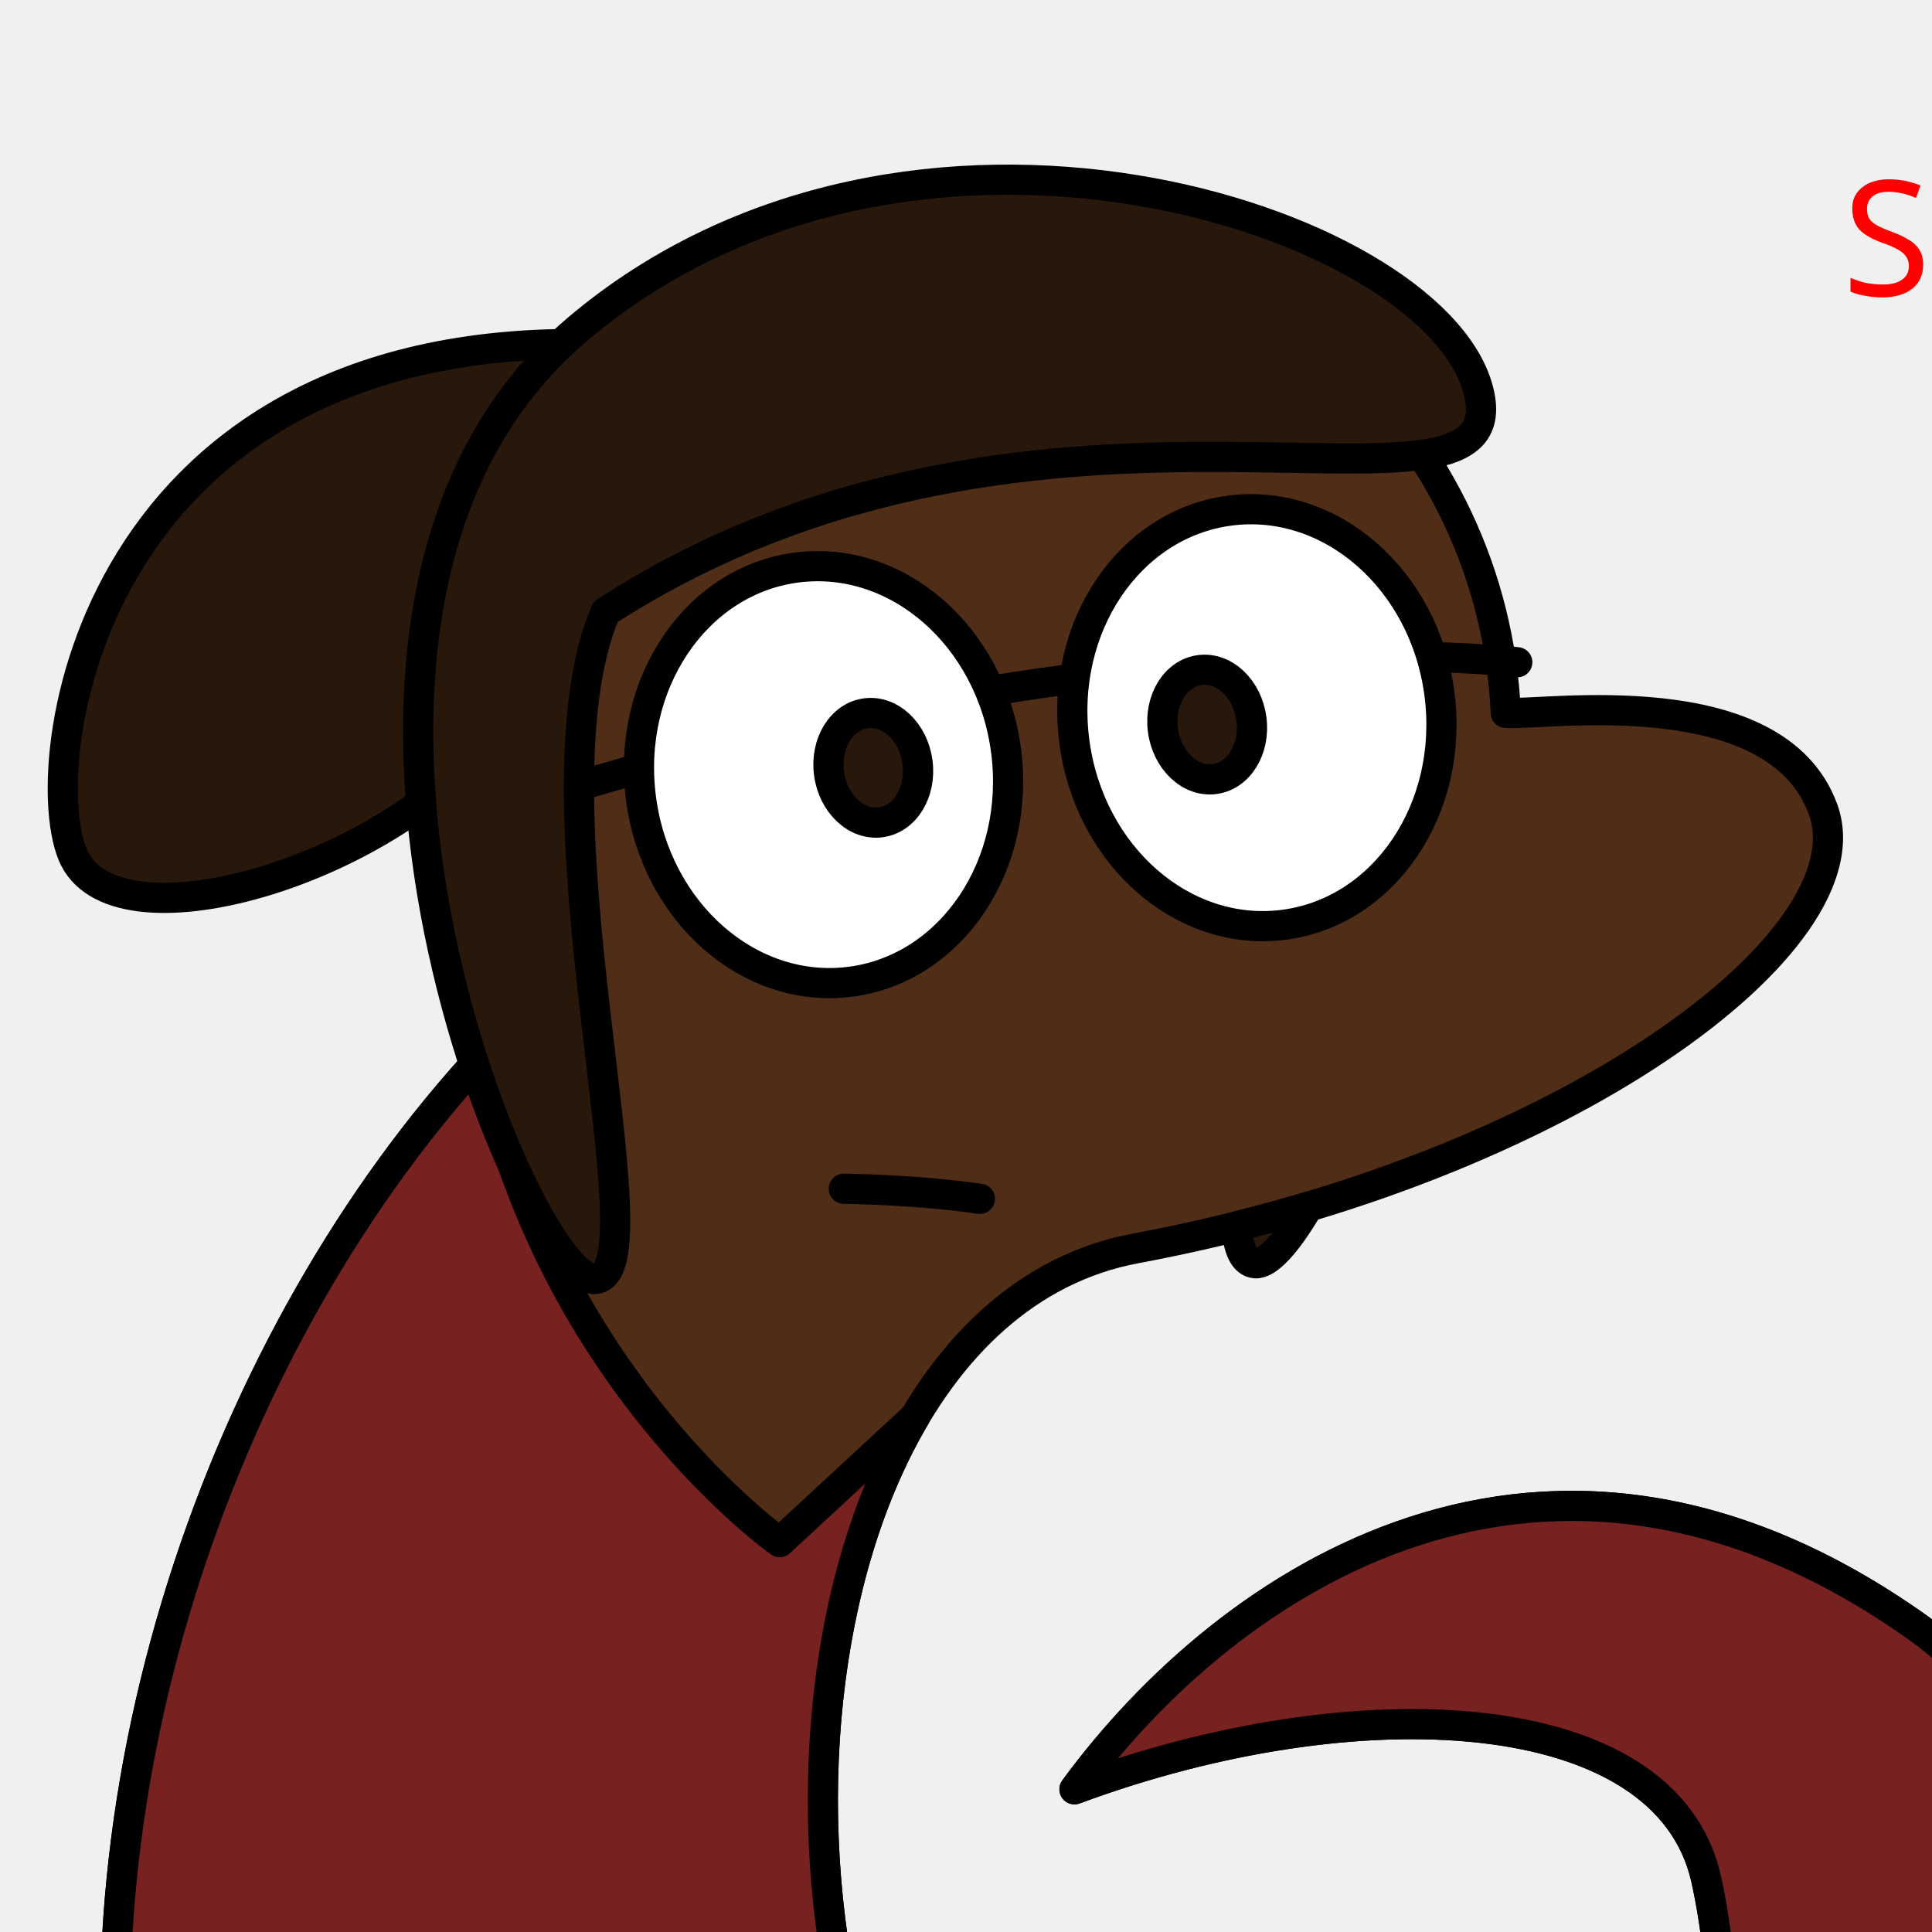
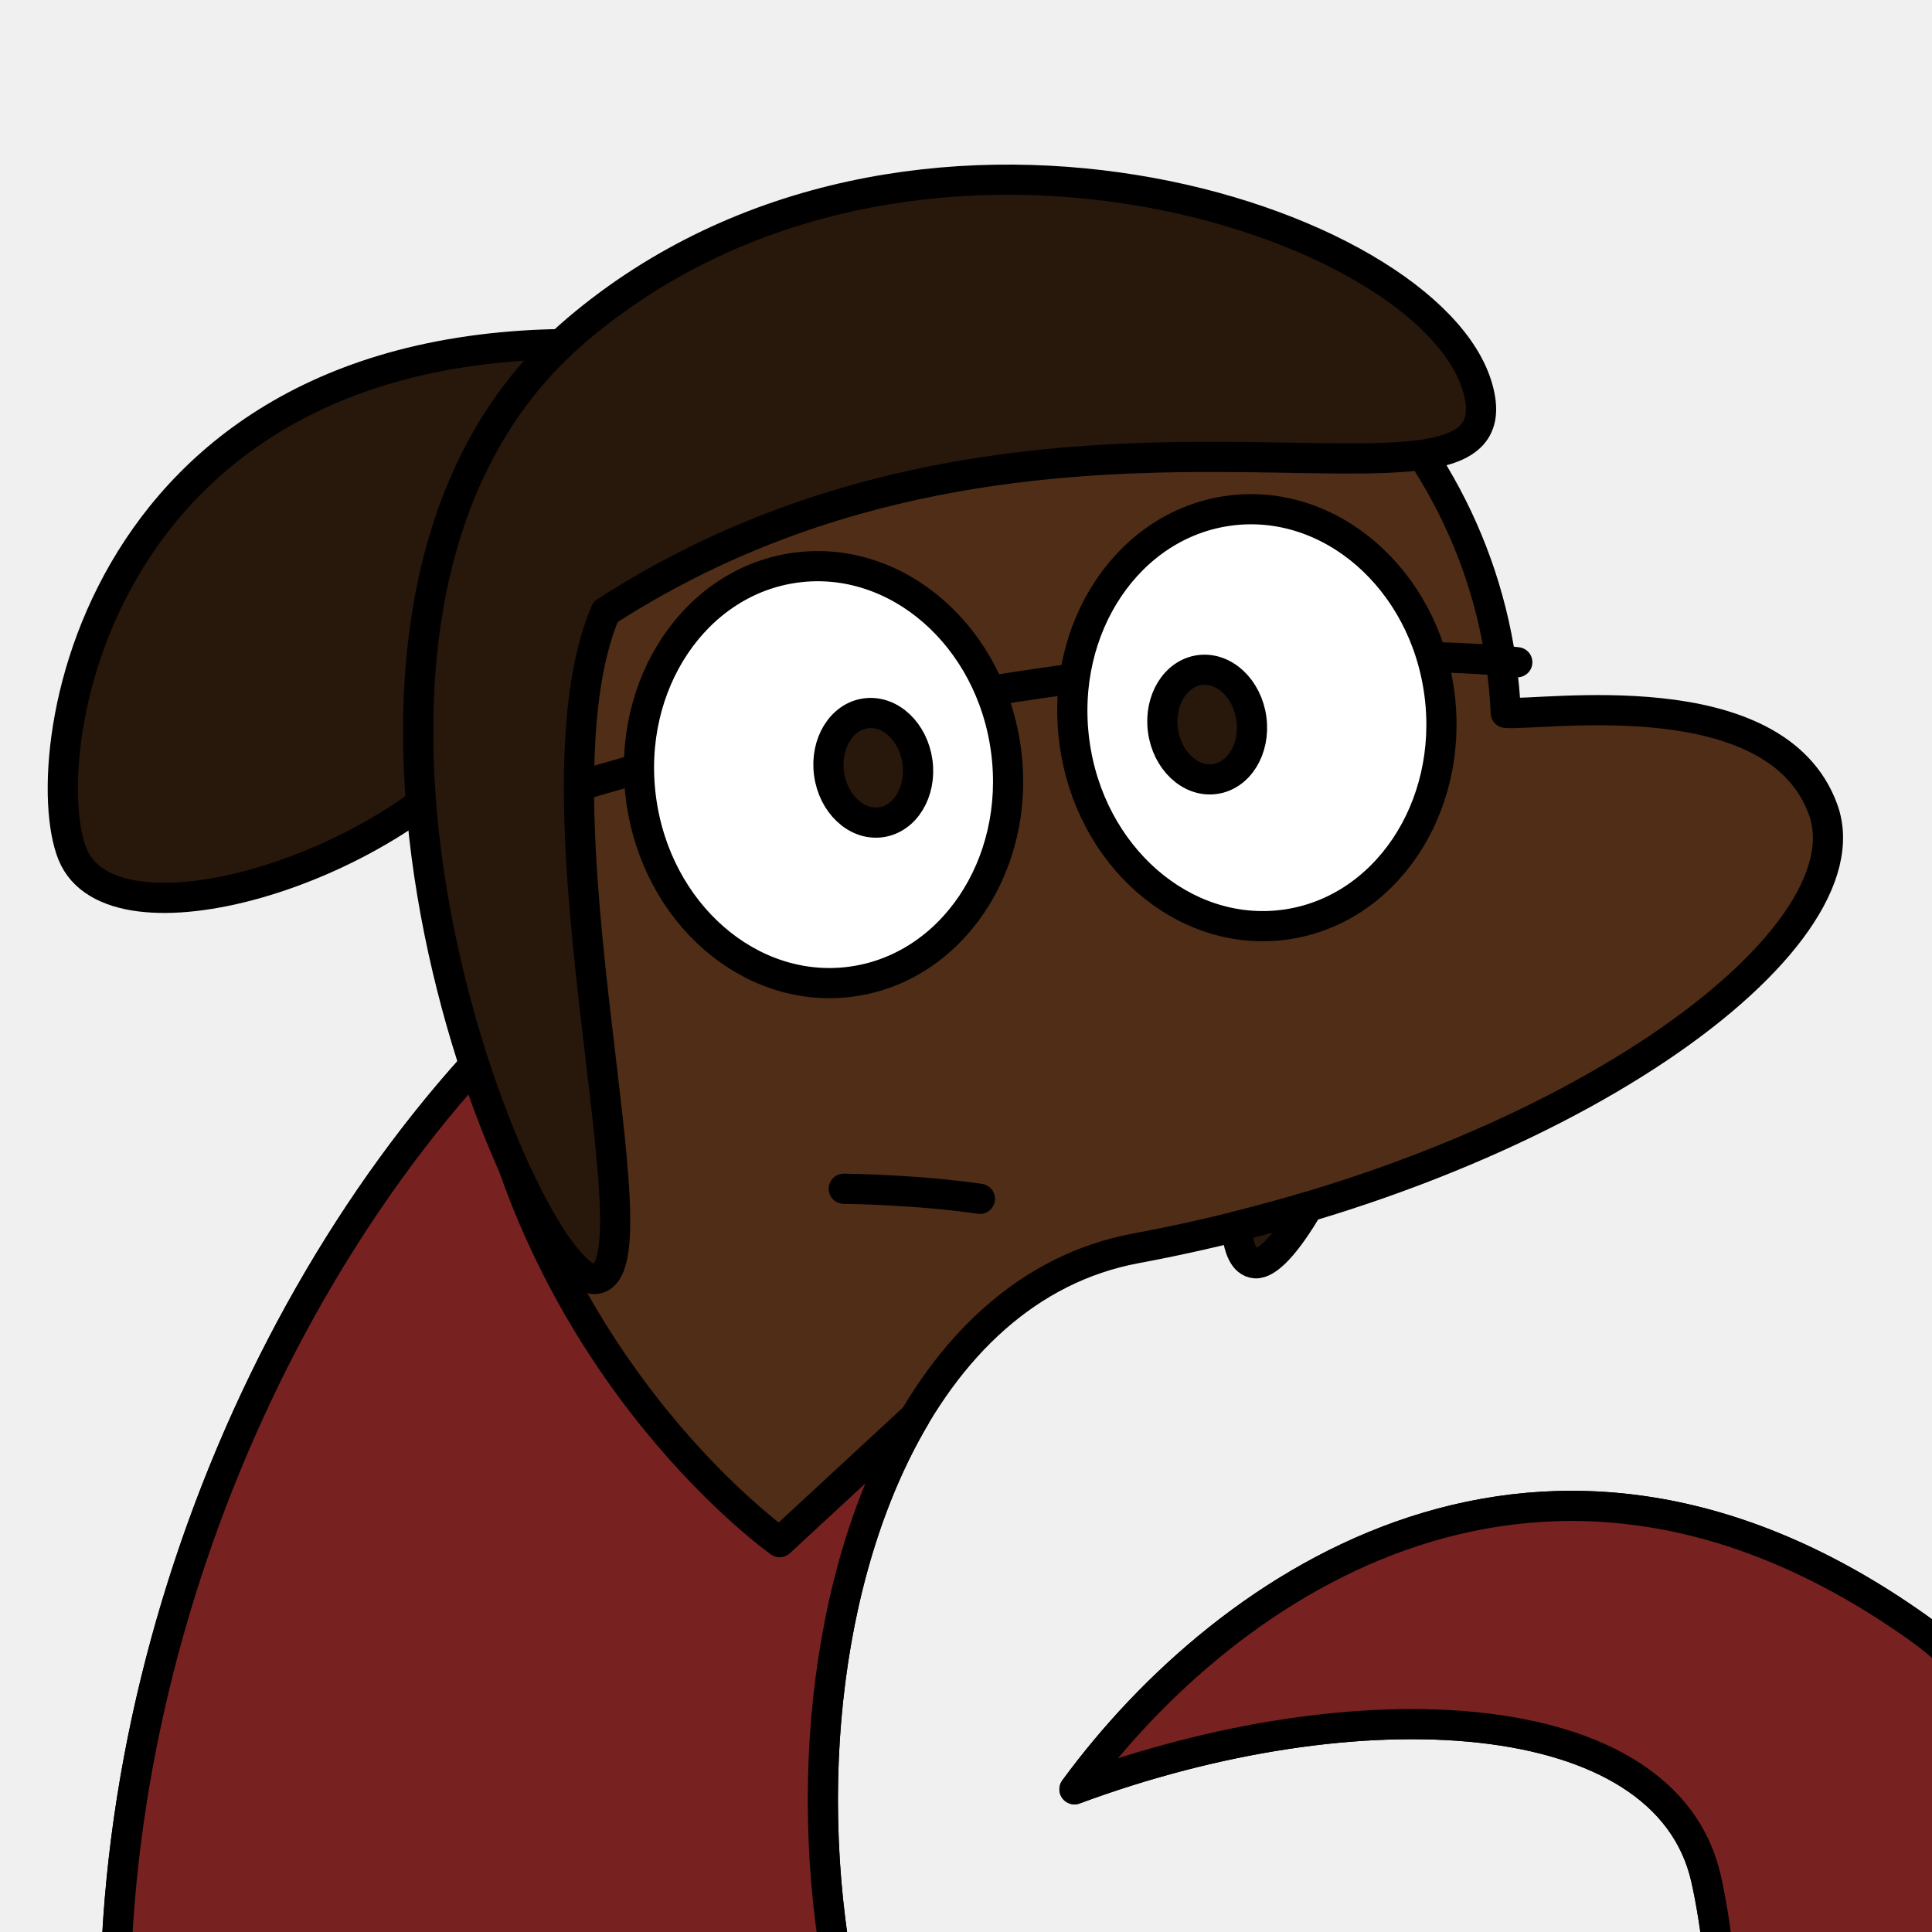
<svg xmlns="http://www.w3.org/2000/svg" width="384" height="384" viewBox="16.933 16.933 67.733 67.733" version="1.1" id="svg5">
  <defs id="defs2">
    <clipPath clipPathUnits="userSpaceOnUse" id="clipPath3481">
      <rect style="fill:#ffaaaa;fill-opacity:1;stroke:none;stroke-width:1.058;stroke-linecap:round;stroke-linejoin:round;stroke-dasharray:none;stroke-opacity:1" id="rect3483" width="67.733" height="67.733" x="0" y="0" />
    </clipPath>
    <clipPath clipPathUnits="userSpaceOnUse" id="clipPath11053">
      <path id="path11055" style="display:block;fill:#ffffff;fill-opacity:1;stroke:#000000;stroke-width:1.058;stroke-linecap:round;stroke-linejoin:round;stroke-dasharray:none;stroke-opacity:1" d="m 111.808,17.858 a 7.322,6.454 82.513 0 0 -0.964,0.044 7.322,6.454 82.513 0 0 -5.445,8.1 7.322,6.454 82.513 0 0 7.353,6.418 7.322,6.454 82.513 0 0 5.445,-8.1 7.322,6.454 82.513 0 0 -6.388,-6.463 z m -15.192,1.996 a 7.322,6.454 82.513 0 0 -0.965,0.044 7.322,6.454 82.513 0 0 -5.445,8.1 7.322,6.454 82.513 0 0 7.353,6.418 7.322,6.454 82.513 0 0 5.445,-8.1 7.322,6.454 82.513 0 0 -6.388,-6.463 z" />
    </clipPath>
    <clipPath clipPathUnits="userSpaceOnUse" id="clipPath13560">
      <path id="path13562" style="display:block;fill:#ffffff;fill-opacity:1;stroke:#000000;stroke-width:1.058;stroke-linecap:round;stroke-linejoin:round;stroke-dasharray:none;stroke-opacity:1" d="m 314.943,18.046 a 7.322,6.454 82.513 0 0 -0.964,0.044 7.322,6.454 82.513 0 0 -5.445,8.1 7.322,6.454 82.513 0 0 7.353,6.418 7.322,6.454 82.513 0 0 5.445,-8.1 7.322,6.454 82.513 0 0 -6.388,-6.463 z m -15.127,1.808 a 7.322,6.454 82.513 0 0 -0.965,0.044 7.322,6.454 82.513 0 0 -5.445,8.1 7.322,6.454 82.513 0 0 7.353,6.418 7.322,6.454 82.513 0 0 5.445,-8.1 7.322,6.454 82.513 0 0 -6.388,-6.463 z" />
    </clipPath>
    <clipPath clipPathUnits="userSpaceOnUse" id="clipPath14807">
      <g id="g14811" style="stroke-width:1">
        <rect style="fill:#ffaaaa;fill-opacity:1;stroke:none;stroke-width:1.058;stroke-linecap:round;stroke-linejoin:round;stroke-dasharray:none;stroke-opacity:1" id="rect14809" width="67.733" height="67.733" x="-4.7729495e-06" y="67.733" />
      </g>
    </clipPath>
    <clipPath clipPathUnits="userSpaceOnUse" id="clipPath14813">
      <g id="g14817" style="stroke-width:1">
        <rect style="fill:#ffaaaa;fill-opacity:1;stroke:none;stroke-width:1.058;stroke-linecap:round;stroke-linejoin:round;stroke-dasharray:none;stroke-opacity:1" id="rect14815" width="67.733" height="67.733" x="-4.7729495e-06" y="67.733" />
      </g>
    </clipPath>
    <clipPath clipPathUnits="userSpaceOnUse" id="clipPath14819">
      <g id="g14823" style="stroke-width:1">
        <rect style="fill:#ffaaaa;fill-opacity:1;stroke:none;stroke-width:1.058;stroke-linecap:round;stroke-linejoin:round;stroke-dasharray:none;stroke-opacity:1" id="rect14821" width="67.733" height="67.733" x="-4.7729495e-06" y="67.733" />
      </g>
    </clipPath>
    <clipPath clipPathUnits="userSpaceOnUse" id="clipPath14825">
      <g id="g14829" style="stroke-width:1">
        <rect style="fill:#ffaaaa;fill-opacity:1;stroke:none;stroke-width:1.058;stroke-linecap:round;stroke-linejoin:round;stroke-dasharray:none;stroke-opacity:1" id="rect14827" width="67.733" height="67.733" x="-4.7729495e-06" y="67.733" />
      </g>
    </clipPath>
    <clipPath clipPathUnits="userSpaceOnUse" id="clipPath14831">
      <g id="g14835" style="stroke-width:1">
        <rect style="fill:#ffaaaa;fill-opacity:1;stroke:none;stroke-width:1.058;stroke-linecap:round;stroke-linejoin:round;stroke-dasharray:none;stroke-opacity:1" id="rect14833" width="67.733" height="67.733" x="-4.7729495e-06" y="67.733" />
      </g>
    </clipPath>
    <clipPath clipPathUnits="userSpaceOnUse" id="clipPath23885">
      <path id="path23887" style="display:block;fill:#ffffff;fill-opacity:1;stroke:#000000;stroke-width:1.058;stroke-linecap:round;stroke-linejoin:round;stroke-dasharray:none;stroke-opacity:1" d="m 518.208,17.858 a 7.322,6.454 82.513 0 0 -0.964,0.044 7.322,6.454 82.513 0 0 -5.445,8.1 7.322,6.454 82.513 0 0 7.353,6.418 7.322,6.454 82.513 0 0 5.445,-8.1 7.322,6.454 82.513 0 0 -6.388,-6.463 z m -15.193,1.996 a 7.322,6.454 82.513 0 0 -0.964,0.044 7.322,6.454 82.513 0 0 -5.445,8.1 7.322,6.454 82.513 0 0 7.353,6.418 7.322,6.454 82.513 0 0 5.445,-8.1 7.322,6.454 82.513 0 0 -6.389,-6.463 z" />
    </clipPath>
    <clipPath clipPathUnits="userSpaceOnUse" id="clipPath28444">
      <rect style="fill:#6c5353;fill-opacity:1;stroke:none;stroke-width:1.058;stroke-linecap:round;stroke-linejoin:round" id="rect28446" width="67.733" height="67.733" x="406.4" y="0" />
    </clipPath>
    <clipPath clipPathUnits="userSpaceOnUse" id="clipath_lpe_path-effect31813">
      <path id="path31815" style="display:block;fill:#ffffff;fill-opacity:1;stroke:#000000;stroke-width:1.058;stroke-linecap:round;stroke-linejoin:round;stroke-dasharray:none;stroke-opacity:1" d="m 314.943,18.046 a 7.322,6.454 82.513 0 0 -0.964,0.044 7.322,6.454 82.513 0 0 -5.445,8.1 7.322,6.454 82.513 0 0 7.353,6.418 7.322,6.454 82.513 0 0 5.445,-8.1 7.322,6.454 82.513 0 0 -6.388,-6.463 z m -15.127,1.808 a 7.322,6.454 82.513 0 0 -0.965,0.044 7.322,6.454 82.513 0 0 -5.445,8.1 7.322,6.454 82.513 0 0 7.353,6.418 7.322,6.454 82.513 0 0 5.445,-8.1 7.322,6.454 82.513 0 0 -6.388,-6.463 z" />
    </clipPath>
    <clipPath clipPathUnits="userSpaceOnUse" id="clipath_lpe_path-effect32887">
      <path style="color:#000000;display:block;fill:#000000;stroke-width:1;stroke-linecap:round;stroke-linejoin:round;-inkscape-stroke:none" d="m 169.551,7.072 c -10.59,1.32e-5 -19.197,8.399 -19.197,18.76 1e-5,10.361 8.608,18.758 19.197,18.758 10.59,2.19e-4 19.197,-8.397 19.197,-18.758 -2e-5,-10.361 -8.607,-18.76 -19.197,-18.76 z" id="path32889" />
    </clipPath>
    <clipPath clipPathUnits="userSpaceOnUse" id="clipPath14831-5">
      <g id="g14835-8" style="stroke-width:1">
        <rect style="fill:#ffaaaa;fill-opacity:1;stroke:none;stroke-width:1.058;stroke-linecap:round;stroke-linejoin:round;stroke-dasharray:none;stroke-opacity:1" id="rect14833-9" width="67.733" height="67.733" x="-4.7729495e-06" y="67.733" />
      </g>
    </clipPath>
    <clipPath clipPathUnits="userSpaceOnUse" id="clipPath3481-5">
      <rect style="fill:#ffaaaa;fill-opacity:1;stroke:none;stroke-width:1.058;stroke-linecap:round;stroke-linejoin:round;stroke-dasharray:none;stroke-opacity:1" id="rect3483-0" width="67.733" height="67.733" x="0" y="0" />
    </clipPath>
    <clipPath clipPathUnits="userSpaceOnUse" id="clipPath4791">
      <rect style="fill:#ffaaaa;fill-opacity:1;stroke:none;stroke-width:1.058;stroke-linecap:round;stroke-linejoin:round;stroke-dasharray:none;stroke-opacity:1" id="rect4789" width="67.733" height="67.733" x="0" y="0" />
    </clipPath>
    <clipPath clipPathUnits="userSpaceOnUse" id="clipath_lpe_path-effect7042">
      <path id="lpe_path-effect7042" style="fill:#ffffff;fill-opacity:1;stroke:#000000;stroke-width:1.058;stroke-linecap:round;stroke-linejoin:round;stroke-dasharray:none;stroke-opacity:1" class="powerclip" d="M 77.115,17.49 H 126.456 V 34.814 H 77.115 Z m 34.693,0.368 a 7.322,6.454 82.513 0 0 -0.964,0.044 7.322,6.454 82.513 0 0 -5.445,8.1 7.322,6.454 82.513 0 0 7.353,6.418 7.322,6.454 82.513 0 0 5.445,-8.1 7.322,6.454 82.513 0 0 -6.388,-6.463 z m -15.192,1.996 a 7.322,6.454 82.513 0 0 -0.965,0.044 7.322,6.454 82.513 0 0 -5.445,8.1 7.322,6.454 82.513 0 0 7.353,6.418 7.322,6.454 82.513 0 0 5.445,-8.1 7.322,6.454 82.513 0 0 -6.388,-6.463 z" />
    </clipPath>
    <clipPath clipPathUnits="userSpaceOnUse" id="clipath_lpe_path-effect7075">
      <path id="path7077" style="display:block;fill:#ffffff;fill-opacity:1;stroke:#000000;stroke-width:1.058;stroke-linecap:round;stroke-linejoin:round;stroke-dasharray:none;stroke-opacity:1" d="m 111.808,17.858 a 7.322,6.454 82.513 0 0 -0.964,0.044 7.322,6.454 82.513 0 0 -5.445,8.1 7.322,6.454 82.513 0 0 7.353,6.418 7.322,6.454 82.513 0 0 5.445,-8.1 7.322,6.454 82.513 0 0 -6.388,-6.463 z m -15.192,1.996 a 7.322,6.454 82.513 0 0 -0.965,0.044 7.322,6.454 82.513 0 0 -5.445,8.1 7.322,6.454 82.513 0 0 7.353,6.418 7.322,6.454 82.513 0 0 5.445,-8.1 7.322,6.454 82.513 0 0 -6.388,-6.463 z" />
    </clipPath>
    <clipPath clipPathUnits="userSpaceOnUse" id="clipath_lpe_path-effect7108">
      <path id="path7110" style="display:block;fill:#ffffff;fill-opacity:1;stroke:#000000;stroke-width:1.058;stroke-linecap:round;stroke-linejoin:round;stroke-dasharray:none;stroke-opacity:1" d="m 111.808,17.858 a 7.322,6.454 82.513 0 0 -0.964,0.044 7.322,6.454 82.513 0 0 -5.445,8.1 7.322,6.454 82.513 0 0 7.353,6.418 7.322,6.454 82.513 0 0 5.445,-8.1 7.322,6.454 82.513 0 0 -6.388,-6.463 z m -15.192,1.996 a 7.322,6.454 82.513 0 0 -0.965,0.044 7.322,6.454 82.513 0 0 -5.445,8.1 7.322,6.454 82.513 0 0 7.353,6.418 7.322,6.454 82.513 0 0 5.445,-8.1 7.322,6.454 82.513 0 0 -6.388,-6.463 z" />
    </clipPath>
    <clipPath clipPathUnits="userSpaceOnUse" id="clipPath16945-2-1">
      <rect style="fill:#ffaaaa;fill-opacity:1;stroke:none;stroke-width:1.058;stroke-linecap:round;stroke-linejoin:round;stroke-dasharray:none;stroke-opacity:1" id="rect16947-9-8" width="67.733" height="67.733" x="-4.7729495e-06" y="67.733" clip-path="url(#clipPath14831-5-7)" />
    </clipPath>
    <clipPath clipPathUnits="userSpaceOnUse" id="clipPath14831-5-7">
      <g id="g14835-8-6" style="stroke-width:1">
        <rect style="fill:#ffaaaa;fill-opacity:1;stroke:none;stroke-width:1.058;stroke-linecap:round;stroke-linejoin:round;stroke-dasharray:none;stroke-opacity:1" id="rect14833-9-3" width="67.733" height="67.733" x="-4.7729495e-06" y="67.733" />
      </g>
    </clipPath>
    <clipPath clipPathUnits="userSpaceOnUse" id="clipath_lpe_path-effect9771">
      <path style="color:#000000;display:none;fill:#000000;stroke-width:1;stroke-linecap:round;stroke-linejoin:round;-inkscape-stroke:none" d="m 169.551,7.072 c -10.59,1.32e-5 -19.197,8.399 -19.197,18.76 1e-5,10.361 8.608,18.758 19.197,18.758 10.59,2.19e-4 19.197,-8.397 19.197,-18.758 -2e-5,-10.361 -8.607,-18.76 -19.197,-18.76 z" id="path9773" />
    </clipPath>
    <clipPath clipPathUnits="userSpaceOnUse" id="clipath_lpe_path-effect9806">
      <path style="color:#000000;display:block;fill:#000000;stroke-width:1;stroke-linecap:round;stroke-linejoin:round;-inkscape-stroke:none" d="m 169.551,7.072 c -10.59,1.32e-5 -19.197,8.399 -19.197,18.76 1e-5,10.361 8.608,18.758 19.197,18.758 10.59,2.19e-4 19.197,-8.397 19.197,-18.758 -2e-5,-10.361 -8.607,-18.76 -19.197,-18.76 z" id="path9808" />
    </clipPath>
    <clipPath clipPathUnits="userSpaceOnUse" id="clipath_lpe_path-effect9841">
      <path style="color:#000000;display:block;fill:#000000;stroke-width:1;stroke-linecap:round;stroke-linejoin:round;-inkscape-stroke:none" d="m 169.551,7.072 c -10.59,1.32e-5 -19.197,8.399 -19.197,18.76 1e-5,10.361 8.608,18.758 19.197,18.758 10.59,2.19e-4 19.197,-8.397 19.197,-18.758 -2e-5,-10.361 -8.607,-18.76 -19.197,-18.76 z" id="path9843" />
    </clipPath>
    <clipPath clipPathUnits="userSpaceOnUse" id="clipPath16945-6">
      <rect style="fill:#ffaaaa;fill-opacity:1;stroke:none;stroke-width:1.058;stroke-linecap:round;stroke-linejoin:round;stroke-dasharray:none;stroke-opacity:1" id="rect16947-3" width="67.733" height="67.733" x="-4.7729495e-06" y="67.733" clip-path="url(#clipPath14831)" />
    </clipPath>
    <clipPath clipPathUnits="userSpaceOnUse" id="clipPath16945-3">
      <rect style="fill:#ffaaaa;fill-opacity:1;stroke:none;stroke-width:1.058;stroke-linecap:round;stroke-linejoin:round;stroke-dasharray:none;stroke-opacity:1" id="rect16947-1" width="67.733" height="67.733" x="-4.7729495e-06" y="67.733" clip-path="url(#clipPath14831)" />
    </clipPath>
    <clipPath clipPathUnits="userSpaceOnUse" id="clipPath1112">
      <path id="path1114" style="display:block;fill:#784421;fill-opacity:1;stroke:#000000;stroke-width:1.058;stroke-linecap:round;stroke-linejoin:round" d="m 37.669,130.463 c 9.87,-3.662 20.742,-3.137 22.147,3.145 1.404,6.282 2.057,25.852 -16.596,20.942 -18.652,-4.909 -18.464,-40.248 -3.399,-43.052 15.064,-2.803 25.762,-10.799 24.093,-15.388 -1.67,-4.588 -9.846,-3.278 -11.124,-3.385 C 52.356,82.979 44.141,75.292 34.15,75.286 c -10.311,-2.1e-4 -18.669,8.161 -18.669,18.229 0.005,3.446 1.01,6.82 2.898,9.731 -19.266,18.735 -24.847,64.373 20.127,71.537 45.878,7.308 41.795,-40.693 28.749,-49.974 -13.047,-9.281 -24.236,-1.646 -29.586,5.654 z" clip-path="url(#clipPath16945-3)" transform="translate(135.4667,-67.73332)" />
    </clipPath>
    <clipPath clipPathUnits="userSpaceOnUse" id="clipPath1166">
      <path id="path1168" style="display:block;fill:#784421;fill-opacity:1;stroke:#000000;stroke-width:1.058;stroke-linecap:round;stroke-linejoin:round;stroke-dasharray:none;stroke-opacity:1" d="M 169.551,7.602 A 18.669,18.23 0 0 1 188.22,25.831 18.669,18.23 0 0 1 169.551,44.061 18.669,18.23 0 0 1 150.882,25.831 18.669,18.23 0 0 1 169.551,7.602 Z" />
    </clipPath>
    <clipPath clipPathUnits="userSpaceOnUse" id="clipath_lpe_path-effect2682">
      <path id="path2684" style="display:block;fill:#784421;fill-opacity:1;stroke:#000000;stroke-width:1.058;stroke-linecap:round;stroke-linejoin:round;stroke-dasharray:none;stroke-opacity:1" d="M 169.551,7.602 A 18.669,18.23 0 0 1 188.22,25.831 18.669,18.23 0 0 1 169.551,44.061 18.669,18.23 0 0 1 150.882,25.831 18.669,18.23 0 0 1 169.551,7.602 Z" />
    </clipPath>
    <clipPath clipPathUnits="userSpaceOnUse" id="clipath_lpe_path-effect2715">
      <path id="path2717" style="display:block;fill:#784421;fill-opacity:1;stroke:#000000;stroke-width:1.058;stroke-linecap:round;stroke-linejoin:round;stroke-dasharray:none;stroke-opacity:1" d="M 169.551,7.602 A 18.669,18.23 0 0 1 188.22,25.831 18.669,18.23 0 0 1 169.551,44.061 18.669,18.23 0 0 1 150.882,25.831 18.669,18.23 0 0 1 169.551,7.602 Z" />
    </clipPath>
    <clipPath clipPathUnits="userSpaceOnUse" id="clipPath16945-0">
      <rect style="fill:#ffaaaa;fill-opacity:1;stroke:none;stroke-width:1.058;stroke-linecap:round;stroke-linejoin:round;stroke-dasharray:none;stroke-opacity:1" id="rect16947-0" width="67.733" height="67.733" x="-4.7729495e-06" y="67.733" clip-path="url(#clipPath14831)" />
    </clipPath>
    <clipPath clipPathUnits="userSpaceOnUse" id="clipath_lpe_path-effect14697">
      <path id="path14699" style="display:block;fill:#ffffff;fill-opacity:1;stroke:#000000;stroke-width:1.058;stroke-linecap:round;stroke-linejoin:round;stroke-dasharray:none;stroke-opacity:1" d="m 314.943,18.046 a 7.322,6.454 82.513 0 0 -0.964,0.044 7.322,6.454 82.513 0 0 -5.445,8.1 7.322,6.454 82.513 0 0 7.353,6.418 7.322,6.454 82.513 0 0 5.445,-8.1 7.322,6.454 82.513 0 0 -6.388,-6.463 z m -15.127,1.808 a 7.322,6.454 82.513 0 0 -0.965,0.044 7.322,6.454 82.513 0 0 -5.445,8.1 7.322,6.454 82.513 0 0 7.353,6.418 7.322,6.454 82.513 0 0 5.445,-8.1 7.322,6.454 82.513 0 0 -6.388,-6.463 z" />
    </clipPath>
    <clipPath clipPathUnits="userSpaceOnUse" id="clipath_lpe_path-effect14718">
      <path id="path14720" style="display:block;fill:#ffffff;fill-opacity:1;stroke:#000000;stroke-width:1.058;stroke-linecap:round;stroke-linejoin:round;stroke-dasharray:none;stroke-opacity:1" d="m 314.943,18.046 a 7.322,6.454 82.513 0 0 -0.964,0.044 7.322,6.454 82.513 0 0 -5.445,8.1 7.322,6.454 82.513 0 0 7.353,6.418 7.322,6.454 82.513 0 0 5.445,-8.1 7.322,6.454 82.513 0 0 -6.388,-6.463 z m -15.127,1.808 a 7.322,6.454 82.513 0 0 -0.965,0.044 7.322,6.454 82.513 0 0 -5.445,8.1 7.322,6.454 82.513 0 0 7.353,6.418 7.322,6.454 82.513 0 0 5.445,-8.1 7.322,6.454 82.513 0 0 -6.388,-6.463 z" />
    </clipPath>
    <clipPath clipPathUnits="userSpaceOnUse" id="clipath_lpe_path-effect14739">
      <path id="path14741" style="display:block;fill:#ffffff;fill-opacity:1;stroke:#000000;stroke-width:1.058;stroke-linecap:round;stroke-linejoin:round;stroke-dasharray:none;stroke-opacity:1" d="m 314.943,18.046 a 7.322,6.454 82.513 0 0 -0.964,0.044 7.322,6.454 82.513 0 0 -5.445,8.1 7.322,6.454 82.513 0 0 7.353,6.418 7.322,6.454 82.513 0 0 5.445,-8.1 7.322,6.454 82.513 0 0 -6.388,-6.463 z m -15.127,1.808 a 7.322,6.454 82.513 0 0 -0.965,0.044 7.322,6.454 82.513 0 0 -5.445,8.1 7.322,6.454 82.513 0 0 7.353,6.418 7.322,6.454 82.513 0 0 5.445,-8.1 7.322,6.454 82.513 0 0 -6.388,-6.463 z" />
    </clipPath>
    <clipPath clipPathUnits="userSpaceOnUse" id="clipPath23962">
      <rect style="fill:#00ff00;stroke-width:8.467;stroke-linecap:round;stroke-linejoin:round;stop-color:#000000" id="rect23964" width="67.733" height="67.733" x="16.933" y="321.733" />
    </clipPath>
    <clipPath clipPathUnits="userSpaceOnUse" id="clipPath27417">
      <rect style="fill:#00ff00;stroke-width:8.467;stroke-linecap:round;stroke-linejoin:round;stop-color:#000000" id="rect27419" width="67.733" height="67.733" x="728.133" y="321.733" />
    </clipPath>
    <clipPath clipPathUnits="userSpaceOnUse" id="clipPath34308">
      <rect style="fill:#ff2a2a;stroke-width:8.467;stroke-linecap:round;stroke-linejoin:round;stop-color:#000000" id="rect34310" width="67.733" height="67.733" x="728.133" y="220.133" />
    </clipPath>
    <clipPath clipPathUnits="userSpaceOnUse" id="clipPath34312">
      <rect style="fill:#ff2a2a;stroke-width:8.467;stroke-linecap:round;stroke-linejoin:round;stop-color:#000000" id="rect34314" width="67.733" height="67.733" x="626.533" y="220.133" />
    </clipPath>
    <clipPath clipPathUnits="userSpaceOnUse" id="clipPath36020">
      <rect style="fill:#ff2a2a;stroke-width:8.467;stroke-linecap:round;stroke-linejoin:round;stop-color:#000000" id="rect36022" width="67.733" height="67.733" x="524.933" y="220.133" />
    </clipPath>
    <clipPath clipPathUnits="userSpaceOnUse" id="clipPath36024">
      <rect style="fill:#ff2a2a;stroke-width:8.467;stroke-linecap:round;stroke-linejoin:round;stop-color:#000000" id="rect36026" width="67.733" height="67.733" x="423.333" y="220.133" />
    </clipPath>
    <clipPath clipPathUnits="userSpaceOnUse" id="clipPath36028">
      <rect style="fill:#ff2a2a;stroke-width:8.467;stroke-linecap:round;stroke-linejoin:round;stop-color:#000000" id="rect36030" width="67.733" height="67.733" x="321.733" y="220.133" />
    </clipPath>
    <clipPath clipPathUnits="userSpaceOnUse" id="clipPath36032">
      <rect style="fill:#ff2a2a;stroke-width:8.467;stroke-linecap:round;stroke-linejoin:round;stop-color:#000000" id="rect36034" width="67.733" height="67.733" x="220.133" y="220.133" />
    </clipPath>
    <clipPath clipPathUnits="userSpaceOnUse" id="clipPath36036">
      <rect style="fill:#ff2a2a;stroke-width:8.467;stroke-linecap:round;stroke-linejoin:round;stop-color:#000000" id="rect36038" width="67.733" height="67.733" x="118.533" y="220.133" />
    </clipPath>
    <clipPath clipPathUnits="userSpaceOnUse" id="clipPath36040">
      <rect style="fill:#ff2a2a;stroke-width:8.467;stroke-linecap:round;stroke-linejoin:round;stop-color:#000000" id="rect36042" width="67.733" height="67.733" x="16.933" y="220.133" />
    </clipPath>
  </defs>
  <g id="layer1">
    <rect style="opacity:0" id="rect3491" width="812.8" height="711.2" x="-8.9385821e-06" y="-203.2" />
-     <rect style="fill:#ff0000;stroke-width:8.467;stroke-linecap:round;stroke-linejoin:round;stop-color:#000000" id="rect2069" width="16.933" height="16.933" x="84.667" y="0" />
    <g id="path7232-2" transform="translate(-7.2894531e-6,-203.2)" />
    <text xml:space="preserve" style="font-style:normal;font-variant:normal;font-weight:normal;font-stretch:normal;font-size:16.933px;font-family:'Segoe UI Variable';-inkscape-font-specification:'Segoe UI Variable';text-align:center;text-anchor:middle;fill:#ff0000;fill-opacity:1;stroke:none;stroke-width:1.058;stroke-linecap:round;stroke-linejoin:round;stroke-opacity:1" x="8.467" y="14.399" id="text93060">
      <tspan id="tspan93058" style="font-style:normal;font-variant:normal;font-weight:normal;font-stretch:normal;font-family:'Segoe UI Variable';-inkscape-font-specification:'Segoe UI Variable';fill:#ff0000;stroke-width:1.058" x="8.467" y="14.399" />
    </text>
    <text xml:space="preserve" style="font-style:normal;font-variant:normal;font-weight:normal;font-stretch:normal;font-size:16.933px;font-family:'Segoe UI Variable';-inkscape-font-specification:'Segoe UI Variable';text-align:center;text-anchor:middle;fill:#ff0000;fill-opacity:1;stroke:none;stroke-width:1.058;stroke-linecap:round;stroke-linejoin:round;stroke-opacity:1" x="-93.133" y="-87.201" id="text6671" transform="scale(-1)">
      <tspan id="tspan6669" style="font-style:normal;font-variant:normal;font-weight:normal;font-stretch:normal;font-family:'Segoe UI Variable';-inkscape-font-specification:'Segoe UI Variable';fill:#ff0000;stroke-width:1.058" x="-93.133" y="-87.201" />
    </text>
    <g id="g6092" clip-path="url(#clipPath36040)" transform="translate(-7.2894531e-6,-203.2)">
      <path id="path16126-5" style="fill:#502d16;fill-opacity:1;stroke:#000000;stroke-width:1.058;stroke-linecap:round;stroke-linejoin:round" d="m 37.669,130.463 c 9.87,-3.662 20.742,-3.137 22.147,3.145 1.404,6.282 2.057,25.852 -16.596,20.942 -18.652,-4.909 -18.464,-40.248 -3.399,-43.052 15.064,-2.803 25.762,-10.799 24.093,-15.388 -1.67,-4.588 -9.846,-3.278 -11.124,-3.385 C 52.356,82.979 44.141,75.292 34.15,75.286 c -10.311,-2.1e-4 -18.669,8.161 -18.669,18.229 0.005,3.446 1.01,6.82 2.898,9.731 -19.266,18.735 -24.847,64.373 20.127,71.537 45.878,7.308 41.795,-40.693 28.749,-49.974 -13.047,-9.281 -24.236,-1.646 -29.586,5.654 z" clip-path="none" transform="translate(16.93334,152.4)" />
      <path id="path23064-3" style="fill:#782121;fill-opacity:1;stroke:#000000;stroke-width:1.058;stroke-linecap:round;stroke-linejoin:round" d="m 16.933,104.737 c -18.069,19.554 -22.253,63.065 21.573,70.046 45.878,7.308 41.795,-40.693 28.749,-49.974 -13.047,-9.281 -24.236,-1.646 -29.586,5.654 9.87,-3.662 20.742,-3.137 22.146,3.145 1.404,6.282 2.057,25.852 -16.596,20.942 -14.547,-3.829 -17.633,-26.165 -11.141,-37.142 l -4.744,4.39 c 0,0 -8.131,-5.733 -10.401,-17.061 z" clip-path="none" transform="translate(16.93334,152.4)" />
    </g>
    <path style="fill:none;stroke:#000000;stroke-width:1.058;stroke-linecap:round;stroke-linejoin:round;stroke-dasharray:none;stroke-opacity:1" d="m 51.288,58.962 c -2.254,-0.329 -4.773,-0.353 -4.773,-0.353" id="path7324-7" clip-path="none" />
    <ellipse style="fill:#ffffff;fill-opacity:1;stroke:#000000;stroke-width:1.058;stroke-linecap:round;stroke-linejoin:round;stroke-dasharray:none;stroke-opacity:1" id="ellipse7326-1" cx="54.993" cy="49.683" rx="6.454" ry="7.322" transform="rotate(-7.48665)" clip-path="none" />
    <ellipse style="fill:#28170b;fill-opacity:1;stroke:#000000;stroke-width:1.058;stroke-linecap:round;stroke-linejoin:round;stroke-dasharray:none;stroke-opacity:1" id="ellipse7328-2" cx="53.138" cy="49.594" rx="1.564" ry="1.928" transform="matrix(0.9917215,-0.1284077,0.1322095,0.9912218,0,0)" clip-path="none" />
    <ellipse style="fill:#ffffff;fill-opacity:1;stroke:#000000;stroke-width:1.058;stroke-linecap:round;stroke-linejoin:round;stroke-dasharray:none;stroke-opacity:1" id="ellipse7330-7" cx="-39.67" cy="49.683" rx="6.454" ry="7.322" transform="matrix(-0.9914753,0.1302952,0.1302952,0.9914753,0,0)" clip-path="none" />
    <ellipse style="fill:#28170b;fill-opacity:1;stroke:#000000;stroke-width:1.058;stroke-linecap:round;stroke-linejoin:round;stroke-dasharray:none;stroke-opacity:1" id="ellipse7332-2" cx="-41.334" cy="49.594" rx="1.564" ry="1.928" transform="matrix(-0.9917215,0.1284077,0.1322095,0.9912218,0,0)" clip-path="none" />
    <path style="fill:none;fill-opacity:1;stroke:#000000;stroke-width:1.058;stroke-linecap:round;stroke-linejoin:round" d="m 120.927,23.217 c 0,0 -15.232,-1.913 -38.282,6.068" id="path7024" clip-path="url(#clipath_lpe_path-effect7042)" transform="translate(-50.8,16.93334)" />
    <path style="fill:#28170b;fill-opacity:1;stroke:#000000;stroke-width:1.058;stroke-linecap:round;stroke-linejoin:round;stroke-dasharray:none;stroke-opacity:1" d="m 39.454,29.084 c -19.128,-1.429 -21.383,14.333 -19.98,17.793 1.402,3.46 10.997,0.62 14.648,-4.075" id="path7026" clip-path="none" />
    <path style="fill:#28170b;fill-opacity:1;stroke:#000000;stroke-width:1.058;stroke-linecap:round;stroke-linejoin:round;stroke-dasharray:none;stroke-opacity:1" d="m 37.16,28.491 c 11.641,-9.874 29.915,-3.884 31.582,2.053 1.667,5.937 -15.157,-2.13 -30.58,7.842 -2.882,6.741 2.077,23.174 -0.361,23.386 -2.438,0.211 -12.282,-23.406 -0.64,-33.28 z" id="path7028" clip-path="none" />
    <path id="path7030" style="fill:#28170b;fill-opacity:1;stroke:#000000;stroke-width:1.058;stroke-linecap:round;stroke-linejoin:round;stroke-dasharray:none;stroke-opacity:1" d="m 62.795,59.242 c -0.82,0.245 -1.661,0.475 -2.519,0.69 0.07,0.782 0.267,1.255 0.663,1.289 0.436,0.038 1.111,-0.707 1.856,-1.979 z" clip-path="none" />
-     <text xml:space="preserve" style="font-style:normal;font-variant:normal;font-weight:normal;font-stretch:normal;font-size:16.933px;font-family:'Segoe UI Variable';-inkscape-font-specification:'Segoe UI Variable';text-align:center;text-anchor:middle;fill:#ffffff;fill-opacity:1;stroke:none;stroke-width:1.058;stroke-linecap:round;stroke-linejoin:round;stroke-opacity:1" x="93.133" y="14.651" id="text80598">
-       <tspan id="tspan80596" style="font-style:normal;font-variant:normal;font-weight:normal;font-stretch:normal;font-family:'Segoe UI Variable';-inkscape-font-specification:'Segoe UI Variable';fill:#ffffff;stroke-width:1.058" x="93.133" y="14.651">♝</tspan>
-     </text>
-     <text xml:space="preserve" style="font-size:11.289px;line-height:normal;font-family:Arial;-inkscape-font-specification:Arial;text-align:center;text-decoration-color:#000000;text-anchor:middle;fill:#b3b3b3;stroke-width:0.28;-inkscape-stroke:none;stop-color:#000000" x="25.342" y="12.069" id="text11317">
-       <tspan id="tspan11315" style="font-style:normal;font-variant:normal;font-weight:normal;font-stretch:normal;font-size:11.289px;font-family:Consolas;-inkscape-font-specification:Consolas;fill:#b3b3b3;stroke-width:0.28" x="25.342" y="12.069">3</tspan>
-     </text>
-     <text xml:space="preserve" style="font-size:11.289px;line-height:normal;font-family:Arial;-inkscape-font-specification:Arial;text-align:center;text-decoration-color:#000000;text-anchor:middle;fill:#b3b3b3;stroke-width:0.28;-inkscape-stroke:none;stop-color:#000000" x="-76.258" y="-89.531" id="text21038" transform="scale(-1)">
-       <tspan id="tspan21036" style="font-style:normal;font-variant:normal;font-weight:normal;font-stretch:normal;font-size:11.289px;font-family:Consolas;-inkscape-font-specification:Consolas;fill:#b3b3b3;stroke-width:0.28" x="-76.258" y="-89.531">3</tspan>
-     </text>
-     <text xml:space="preserve" style="font-size:5.644px;line-height:normal;font-family:Calibri;-inkscape-font-specification:Calibri;text-align:center;text-decoration-color:#000000;text-anchor:middle;fill:#ff0000;stroke-width:8.467;stroke-linecap:round;stroke-linejoin:round;stop-color:#000000" x="93.171" y="27.293" id="text12888" clip-path="none">
-       <tspan id="tspan12886" style="font-size:5.644px;fill:#ff0000;stroke-width:8.467" x="93.171" y="27.293">Snake</tspan>
-     </text>
  </g>
</svg>
